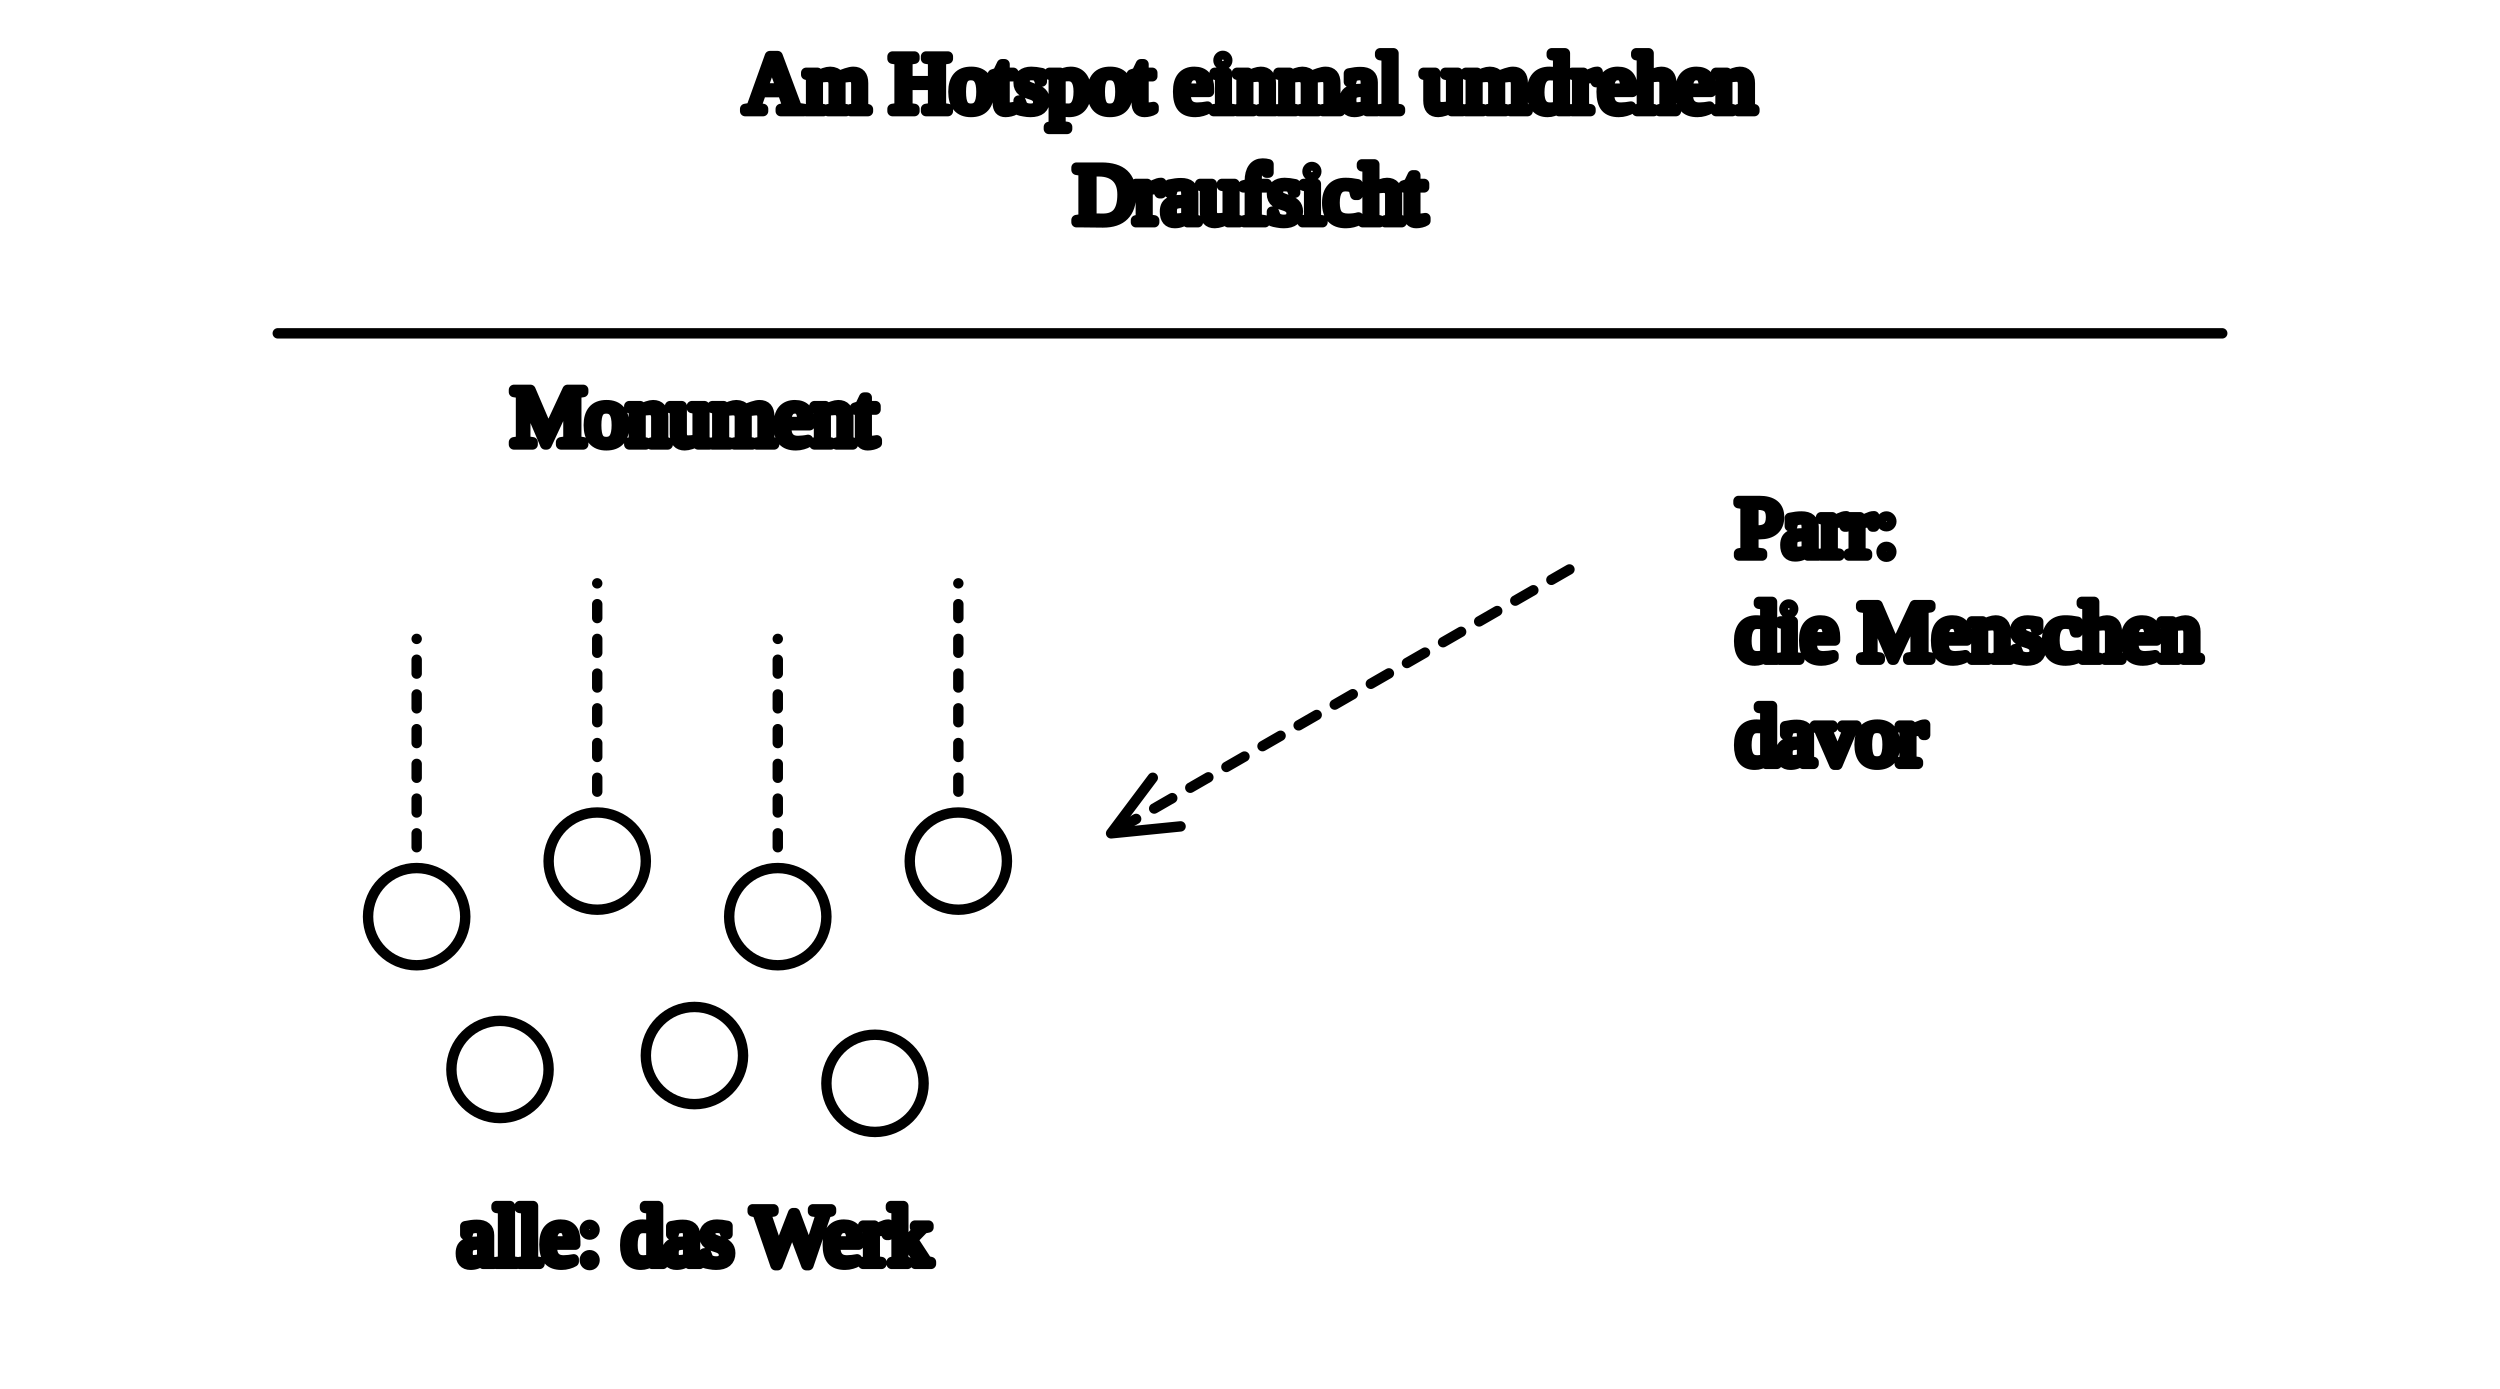
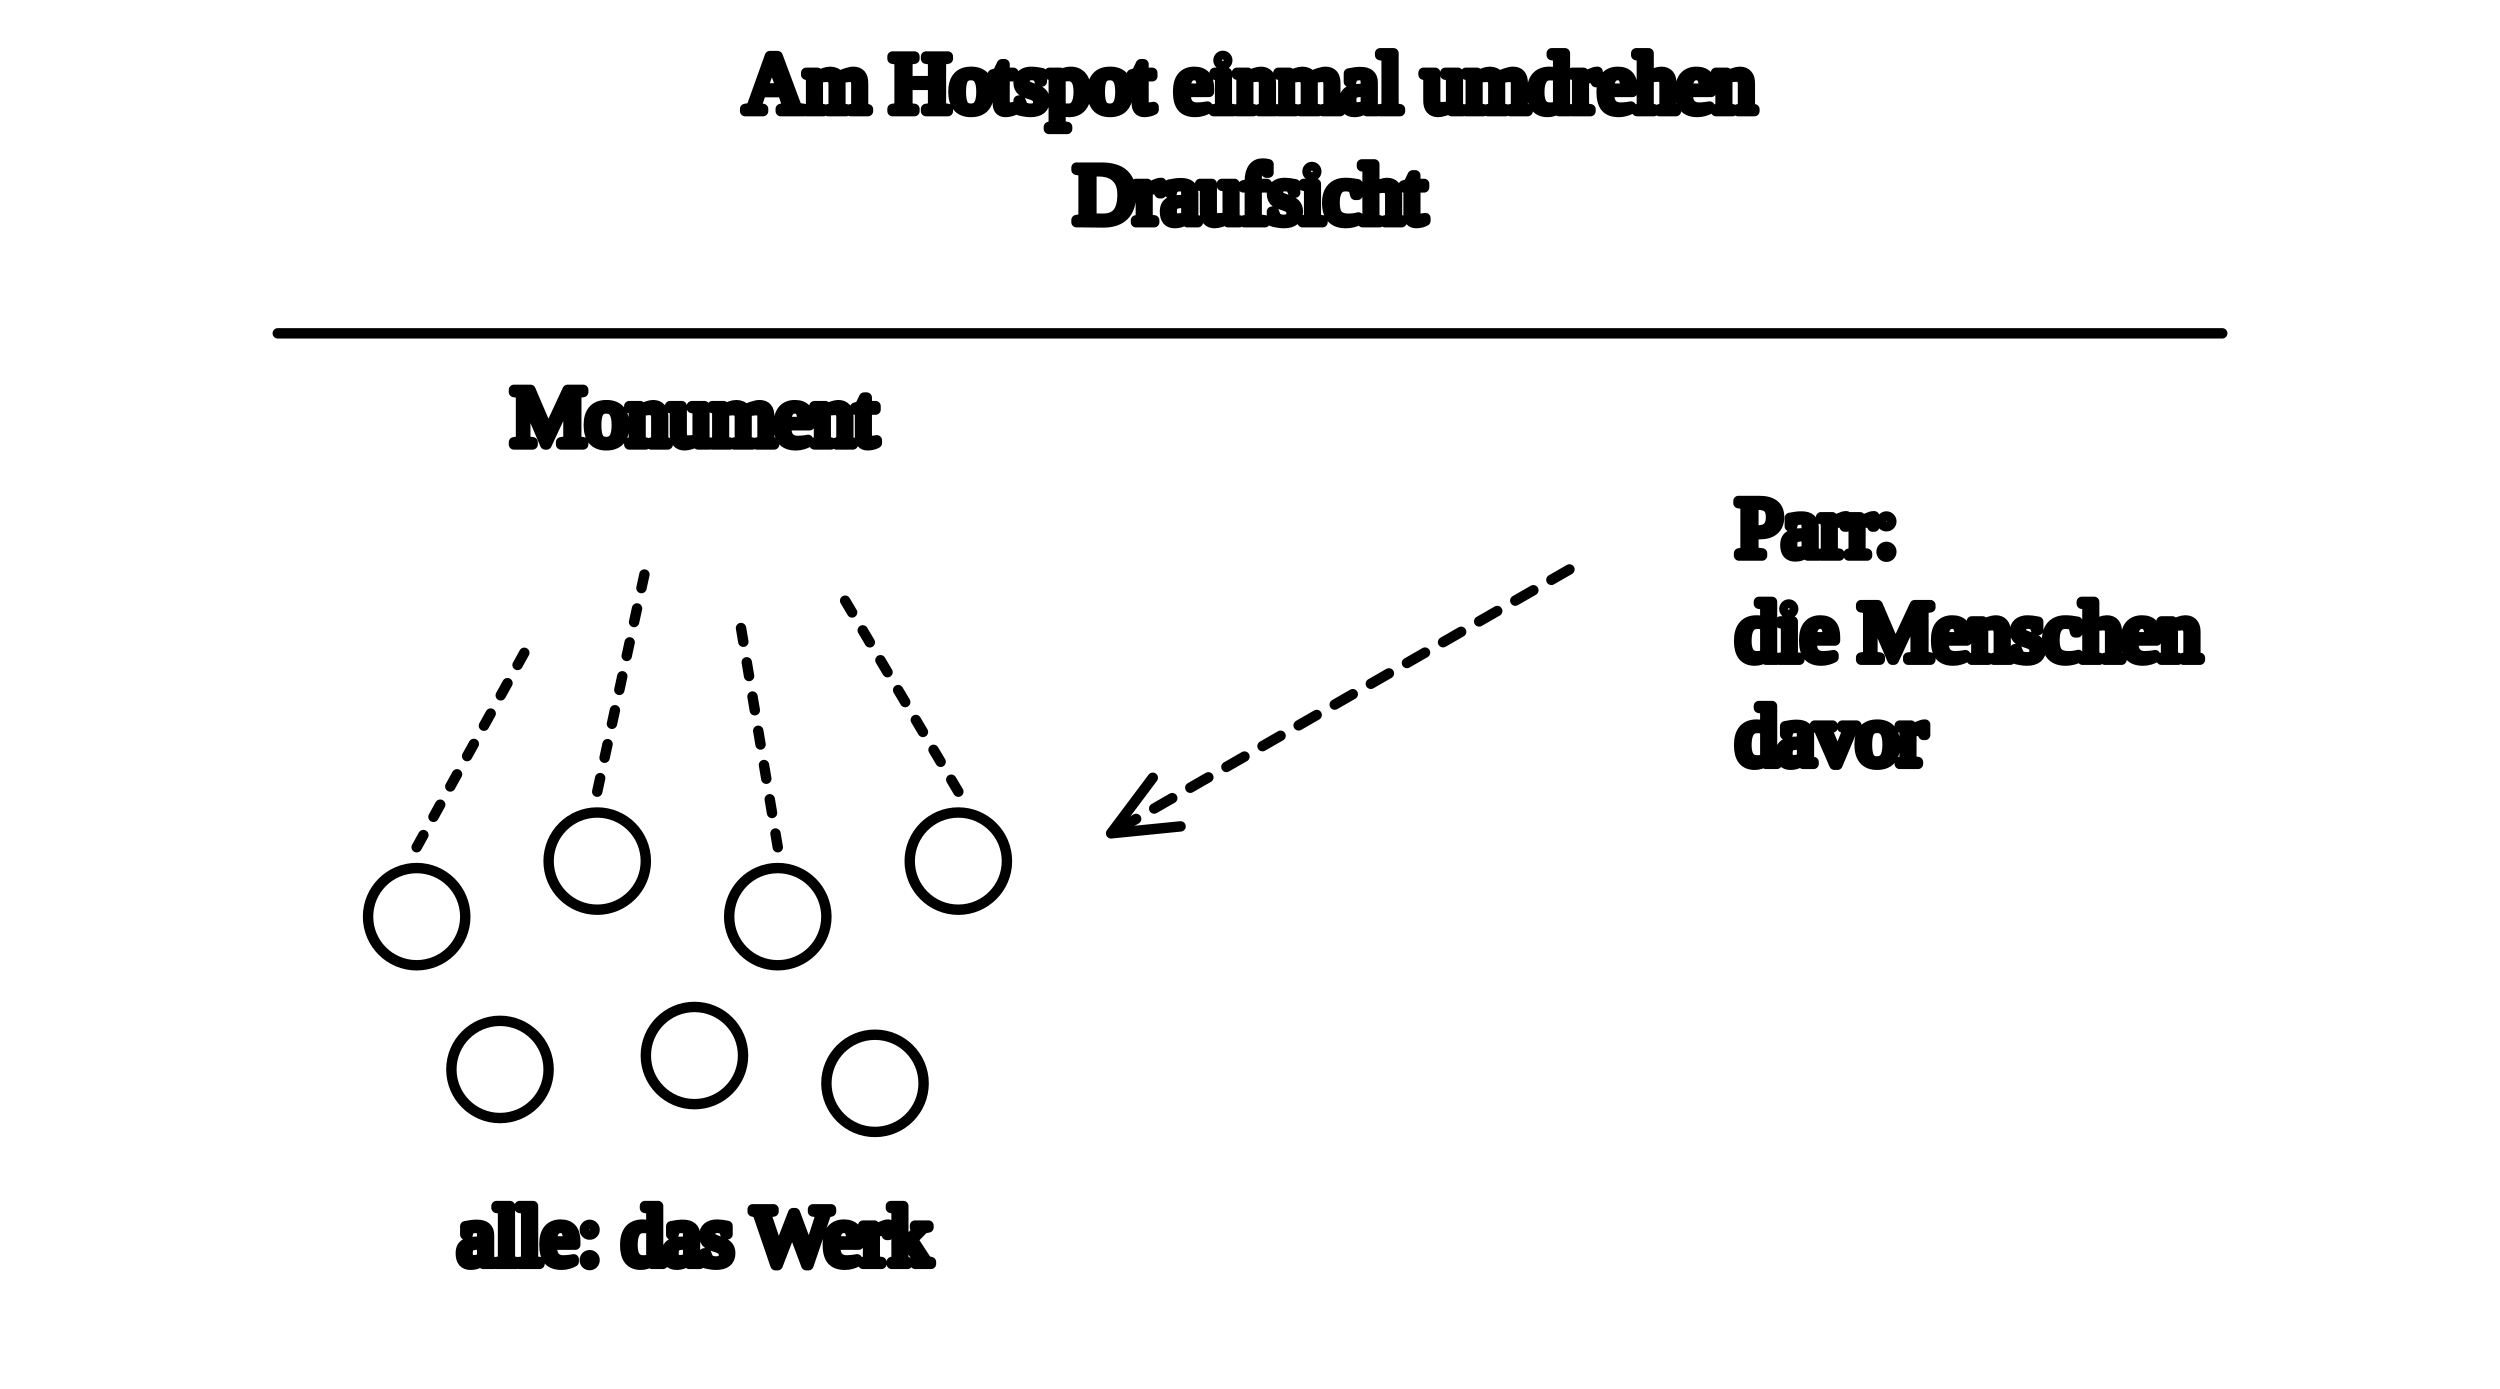
<svg xmlns="http://www.w3.org/2000/svg" viewBox="0 0 360 200" fill="none" stroke="currentColor" stroke-width="1.5" stroke-linecap="round" stroke-linejoin="round">
  <text x="180" y="16" text-anchor="middle" class="h">Am Hotspot einmal umdrehen</text>
  <text x="180" y="32" text-anchor="middle" class="m">Draufsicht</text>
  <line x1="40" y1="48" x2="320" y2="48" />
  <rect x="84" y="42" width="32" height="8" class="mf" stroke="none" />
  <text x="100" y="64" text-anchor="middle" class="m">Monument</text>
  <g>
    <circle cx="60" cy="132" r="7" />
    <circle cx="86" cy="124" r="7" />
    <circle cx="112" cy="132" r="7" />
    <circle cx="138" cy="124" r="7" />
    <circle cx="72" cy="154" r="7" />
    <circle cx="100" cy="152" r="7" />
    <circle cx="126" cy="156" r="7" />
-     <path d="M60 122 v-30 M86 114 v-30 M112 122 v-30 M138 114 v-30" class="m" stroke-dasharray="2 3" />
+     <path d="M60 122 L75.5 94 M86 114 L92.8 82.7 M112 122 L106.7 90.4 M138 114 L121.7 86.5" class="m" stroke-dasharray="2 3" />
  </g>
  <text x="100" y="182" text-anchor="middle" class="m">alle: das Werk</text>
  <rect x="226" y="70" width="14" height="10" class="af" stroke="none" />
  <path d="M226 82 L160 120" class="a" stroke-dasharray="3 3" />
  <path d="M166 112 l-6 8 l10 -1" class="a" />
  <text x="250" y="80" class="a">Parr:</text>
  <text x="250" y="95" class="a">die Menschen</text>
  <text x="250" y="110" class="a">davor</text>
</svg>
